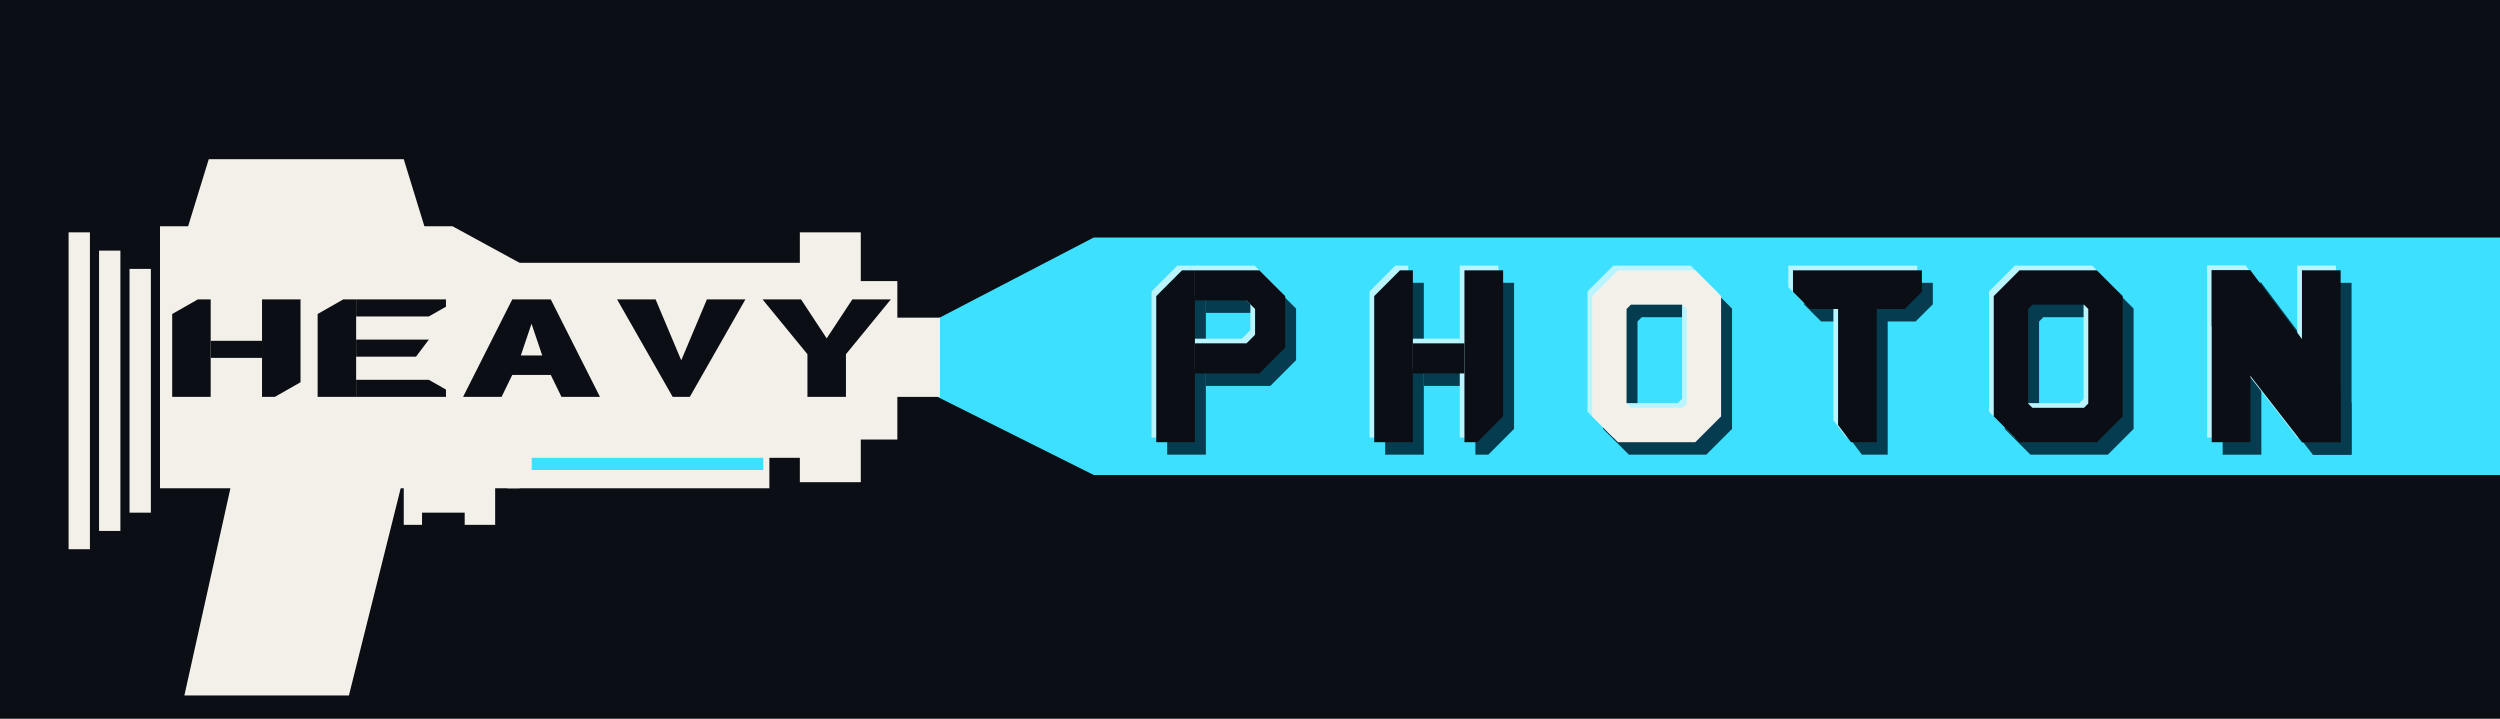
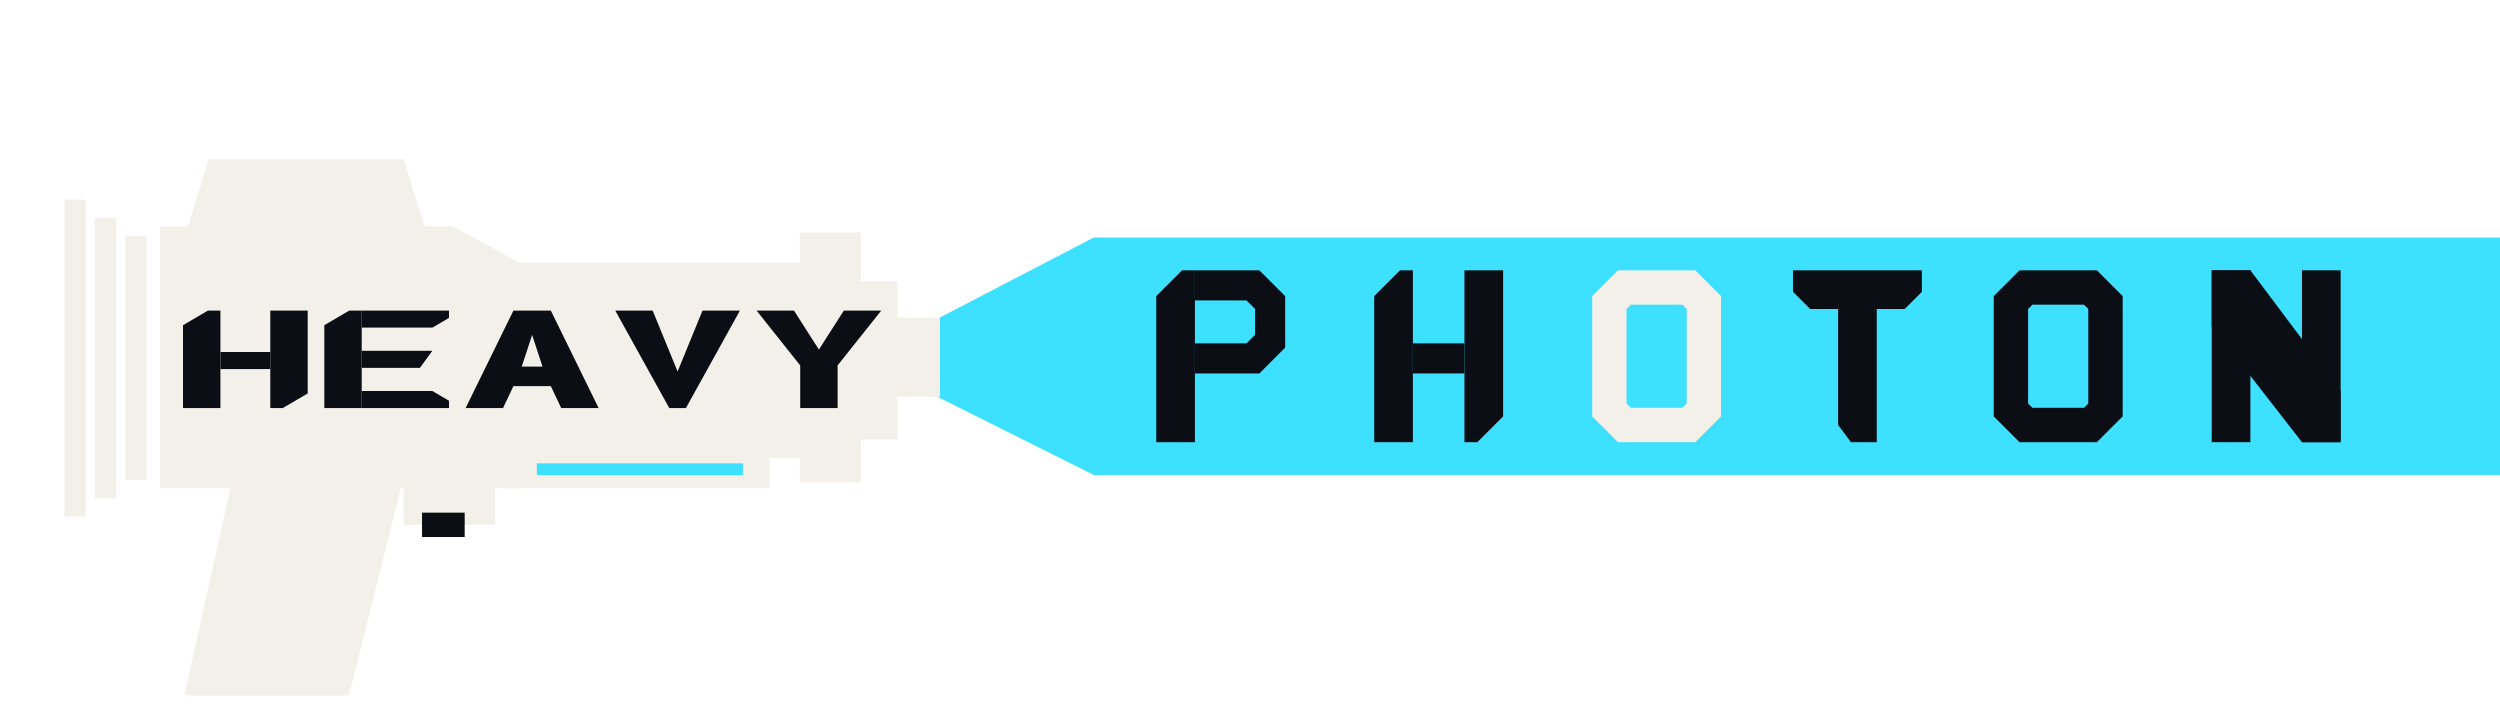
- <svg xmlns="http://www.w3.org/2000/svg" viewBox="0 0 1600 460" width="1600" height="460">
-   <rect width="1600" height="460" fill="#0B0E14" />
+ <svg xmlns="http://www.w3.org/2000/svg" viewBox="0 0 1600 460" width="1600" height="460" version="1.1" id="svg45">
+   <defs id="defs45" />
+   <rect width="1600" height="460" fill="#0b0e14" id="rect1" x="0" y="0" style="display:none" />
  <g id="beam">
-     <path fill="#3EE0FF" d="M600,204 L700,152 L1600,152 L1600,304 L700,304 L600,254 Z" />
+     <path fill="#3EE0FF" d="M600,204 L700,152 L1600,152 L1600,304 L700,304 L600,254 Z" id="path1" />
  </g>
  <g id="word-photon" transform="translate(740 173) scale(1.375)">
    <g id="photon-p0" transform="translate(0.0 0)">
-       <g fill="#063C50" transform="translate(5.090909 5.818182)">
-         <path fill-rule="evenodd" transform="translate(0 0)" d="M18,0 L48,0 L60,12 L60,36 L48,48 L18,48 L18,34 L42,34 L46,30 L46,18 L42,14 L18,14 Z" />
-         <polygon points="0,12 12,0 18,0 18,80 0,80" />
+       <g fill="#063c50" transform="translate(5.090909,5.818182)" id="g2" style="display:none">
+         <path fill-rule="evenodd" d="M 18,0 H 48 L 60,12 V 36 L 48,48 H 18 V 34 h 24 l 4,-4 V 18 L 42,14 H 18 Z" id="path2" />
+         <polygon points="12,0 18,0 18,80 0,80 0,12 " id="polygon2" />
      </g>
-       <g fill="#B9F4FF" transform="translate(-2.181818 -2.181818)">
-         <path fill-rule="evenodd" transform="translate(0 0)" d="M18,0 L48,0 L60,12 L60,36 L48,48 L18,48 L18,34 L42,34 L46,30 L46,18 L42,14 L18,14 Z" />
-         <polygon points="0,12 12,0 18,0 18,80 0,80" />
+       <g fill="#b9f4ff" transform="translate(-2.181818,-2.181818)" id="g3" style="display:none">
+         <path fill-rule="evenodd" d="M 18,0 H 48 L 60,12 V 36 L 48,48 H 18 V 34 h 24 l 4,-4 V 18 L 42,14 H 18 Z" id="path3" />
+         <polygon points="18,80 0,80 0,12 12,0 18,0 " id="polygon3" />
      </g>
-       <g fill="#0B0E14">
-         <path fill-rule="evenodd" transform="translate(0 0)" d="M18,0 L48,0 L60,12 L60,36 L48,48 L18,48 L18,34 L42,34 L46,30 L46,18 L42,14 L18,14 Z" />
-         <polygon points="0,12 12,0 18,0 18,80 0,80" />
+       <g fill="#0B0E14" id="g4">
+         <path fill-rule="evenodd" transform="translate(0 0)" d="M18,0 L48,0 L60,12 L60,36 L48,48 L18,48 L18,34 L42,34 L46,30 L46,18 L42,14 L18,14 Z" id="path4" />
+         <polygon points="0,12 12,0 18,0 18,80 0,80" id="polygon4" />
      </g>
    </g>
    <g id="photon-h1" transform="translate(101.4545 0)">
-       <g fill="#063C50" transform="translate(5.090909 5.818182)">
-         <rect x="18" y="34" width="24" height="14" />
-         <polygon points="0,12 12,0 18,0 18,80 0,80" />
-         <polygon points="42,0 60,0 60,68 48,80 42,80" />
+       <g fill="#063c50" transform="translate(5.090909,5.818182)" id="g6" style="display:none">
+         <rect x="18" y="34" width="24" height="14" id="rect4" />
+         <polygon points="18,0 18,80 0,80 0,12 12,0 " id="polygon5" />
+         <polygon points="60,68 48,80 42,80 42,0 60,0 " id="polygon6" />
      </g>
-       <g fill="#B9F4FF" transform="translate(-2.181818 -2.181818)">
-         <rect x="18" y="34" width="24" height="14" />
-         <polygon points="0,12 12,0 18,0 18,80 0,80" />
-         <polygon points="42,0 60,0 60,68 48,80 42,80" />
+       <g fill="#b9f4ff" transform="translate(-2.181818,-2.181818)" id="g8" style="display:none">
+         <rect x="18" y="34" width="24" height="14" id="rect6" />
+         <polygon points="12,0 18,0 18,80 0,80 0,12 " id="polygon7" />
+         <polygon points="60,0 60,68 48,80 42,80 42,0 " id="polygon8" />
      </g>
-       <g fill="#0B0E14">
-         <rect x="18" y="34" width="24" height="14" />
-         <polygon points="0,12 12,0 18,0 18,80 0,80" />
-         <polygon points="42,0 60,0 60,68 48,80 42,80" />
+       <g fill="#0b0e14" id="g10" style="display:inline">
+         <rect x="18" y="34" width="24" height="14" id="rect8" />
+         <polygon points="0,12 12,0 18,0 18,80 0,80 " id="polygon9" />
+         <polygon points="42,0 60,0 60,68 48,80 42,80 " id="polygon10" />
      </g>
    </g>
    <g id="photon-o2" transform="translate(202.9091 0)">
-       <g fill="#063C50" transform="translate(5.090909 5.818182)">
-         <path fill-rule="evenodd" transform="translate(0 0)" d="M12,0 L48,0 L60,12 L60,68 L48,80 L12,80 L0,68 L0,12 Z M18,16 L42,16 L44,18 L44,62 L42,64 L18,64 L16,62 L16,18 Z" />
+       <g fill="#063c50" transform="translate(5.090909,5.818182)" id="g11" style="display:none">
+         <path fill-rule="evenodd" d="M 12,0 H 48 L 60,12 V 68 L 48,80 H 12 L 0,68 V 12 Z m 6,16 h 24 l 2,2 v 44 l -2,2 H 18 L 16,62 V 18 Z" id="path10" />
      </g>
-       <g fill="#B9F4FF" transform="translate(-2.181818 -2.181818)">
-         <path fill-rule="evenodd" transform="translate(0 0)" d="M12,0 L48,0 L60,12 L60,68 L48,80 L12,80 L0,68 L0,12 Z M18,16 L42,16 L44,18 L44,62 L42,64 L18,64 L16,62 L16,18 Z" />
+       <g fill="#b9f4ff" transform="translate(-2.181818,-2.181818)" id="g12" style="display:none">
+         <path fill-rule="evenodd" d="M 12,0 H 48 L 60,12 V 68 L 48,80 H 12 L 0,68 V 12 Z m 6,16 h 24 l 2,2 v 44 l -2,2 H 18 L 16,62 V 18 Z" id="path11" />
      </g>
-       <g fill="#F2F0E9">
-         <path fill-rule="evenodd" transform="translate(0 0)" d="M12,0 L48,0 L60,12 L60,68 L48,80 L12,80 L0,68 L0,12 Z M18,16 L42,16 L44,18 L44,62 L42,64 L18,64 L16,62 L16,18 Z" />
+       <g fill="#f2f0e9" id="g13" style="display:inline">
+         <path fill-rule="evenodd" d="M 12,0 H 48 L 60,12 V 68 L 48,80 H 12 L 0,68 V 12 Z m 6,16 h 24 l 2,2 v 44 l -2,2 H 18 L 16,62 V 18 Z" id="path12" />
      </g>
    </g>
    <g id="photon-t3" transform="translate(296.3636 0)">
-       <g fill="#063C50" transform="translate(5.090909 5.818182)">
-         <polygon points="0,0 60,0 60,10 52,18 8,18 0,10" />
-         <polygon points="21,14 39,14 39,80 27,80 21,72" />
+       <g fill="#063c50" transform="translate(5.090909,5.818182)" id="g14" style="display:none">
+         <polygon points="60,10 52,18 8,18 0,10 0,0 60,0 " id="polygon13" />
+         <polygon points="39,80 27,80 21,72 21,14 39,14 " id="polygon14" />
      </g>
-       <g fill="#B9F4FF" transform="translate(-2.181818 -2.181818)">
-         <polygon points="0,0 60,0 60,10 52,18 8,18 0,10" />
-         <polygon points="21,14 39,14 39,80 27,80 21,72" />
+       <g fill="#b9f4ff" transform="translate(-2.181818,-2.181818)" id="g16" style="display:none">
+         <polygon points="52,18 8,18 0,10 0,0 60,0 60,10 " id="polygon15" />
+         <polygon points="27,80 21,72 21,14 39,14 39,80 " id="polygon16" />
      </g>
-       <g fill="#0B0E14">
-         <polygon points="0,0 60,0 60,10 52,18 8,18 0,10" />
-         <polygon points="21,14 39,14 39,80 27,80 21,72" />
+       <g fill="#0b0e14" id="g18" style="display:inline">
+         <polygon points="8,18 0,10 0,0 60,0 60,10 52,18 " id="polygon17" />
+         <polygon points="21,72 21,14 39,14 39,80 27,80 " id="polygon18" />
      </g>
    </g>
    <g id="photon-o4" transform="translate(389.8182 0)">
-       <g fill="#063C50" transform="translate(5.090909 5.818182)">
-         <path fill-rule="evenodd" transform="translate(0 0)" d="M12,0 L48,0 L60,12 L60,68 L48,80 L12,80 L0,68 L0,12 Z M18,16 L42,16 L44,18 L44,62 L42,64 L18,64 L16,62 L16,18 Z" />
+       <g fill="#063c50" transform="translate(5.090909,5.818182)" id="g19" style="display:none">
+         <path fill-rule="evenodd" d="M 12,0 H 48 L 60,12 V 68 L 48,80 H 12 L 0,68 V 12 Z m 6,16 h 24 l 2,2 v 44 l -2,2 H 18 L 16,62 V 18 Z" id="path18" />
      </g>
-       <g fill="#B9F4FF" transform="translate(-2.181818 -2.181818)">
-         <path fill-rule="evenodd" transform="translate(0 0)" d="M12,0 L48,0 L60,12 L60,68 L48,80 L12,80 L0,68 L0,12 Z M18,16 L42,16 L44,18 L44,62 L42,64 L18,64 L16,62 L16,18 Z" />
+       <g fill="#b9f4ff" transform="translate(-2.181818,-2.181818)" id="g20" style="display:none">
+         <path fill-rule="evenodd" d="M 12,0 H 48 L 60,12 V 68 L 48,80 H 12 L 0,68 V 12 Z m 6,16 h 24 l 2,2 v 44 l -2,2 H 18 L 16,62 V 18 Z" id="path19" />
      </g>
-       <g fill="#0B0E14">
-         <path fill-rule="evenodd" transform="translate(0 0)" d="M12,0 L48,0 L60,12 L60,68 L48,80 L12,80 L0,68 L0,12 Z M18,16 L42,16 L44,18 L44,62 L42,64 L18,64 L16,62 L16,18 Z" />
+       <g fill="#0b0e14" id="g21" style="display:inline">
+         <path fill-rule="evenodd" d="M 12,0 H 48 L 60,12 V 68 L 48,80 H 12 L 0,68 V 12 Z m 6,16 h 24 l 2,2 v 44 l -2,2 H 18 L 16,62 V 18 Z" id="path20" />
      </g>
    </g>
    <g id="photon-n5" transform="translate(491.2727 0)">
-       <g fill="#063C50" transform="translate(5.090909 5.818182)">
-         <rect x="0" y="0" width="18" height="80" />
-         <rect x="42" y="0" width="18" height="80" />
-         <polygon points="0,0 18,0 60,56 60,80 42,80 0,26" />
+       <g fill="#063c50" transform="translate(5.090909,5.818182)" id="g22" style="display:none">
+         <rect x="0" y="0" width="18" height="80" id="rect21" />
+         <rect x="42" y="0" width="18" height="80" id="rect22" />
+         <polygon points="60,56 60,80 42,80 0,26 0,0 18,0 " id="polygon22" />
      </g>
-       <g fill="#B9F4FF" transform="translate(-2.181818 -2.181818)">
-         <rect x="0" y="0" width="18" height="80" />
-         <rect x="42" y="0" width="18" height="80" />
-         <polygon points="0,0 18,0 60,56 60,80 42,80 0,26" />
+       <g fill="#b9f4ff" transform="translate(-2.181818,-2.181818)" id="g24" style="display:none">
+         <rect x="0" y="0" width="18" height="80" id="rect23" />
+         <rect x="42" y="0" width="18" height="80" id="rect24" />
+         <polygon points="60,56 60,80 42,80 0,26 0,0 18,0 " id="polygon24" />
      </g>
-       <g fill="#0B0E14">
-         <rect x="0" y="0" width="18" height="80" />
-         <rect x="42" y="0" width="18" height="80" />
-         <polygon points="0,0 18,0 60,56 60,80 42,80 0,26" />
+       <g fill="#0b0e14" id="g26" style="display:inline">
+         <rect x="0" y="0" width="18" height="80" id="rect25" />
+         <rect x="42" y="0" width="18" height="80" id="rect26" />
+         <polygon points="60,80 42,80 0,26 0,0 18,0 60,56 " id="polygon26" />
      </g>
    </g>
  </g>
  <g id="gun" transform="translate(40 20) scale(1.95)">
-     <g id="fin-1">
-       <g fill="#F2F0E9">
-         <rect x="2" y="66" width="7" height="104" />
-       </g>
-     </g>
-     <g id="fin-2">
-       <g fill="#F2F0E9">
-         <rect x="12" y="72" width="7" height="92" />
-       </g>
-     </g>
-     <g id="fin-3">
-       <g fill="#F2F0E9">
-         <rect x="22" y="78" width="7" height="80" />
-       </g>
-     </g>
    <g id="grip">
-       <g fill="#F2F0E9">
-         <path d="M56,146 L112,146 L94,218 L40,218 Z" />
+       <g fill="#F2F0E9" id="g30">
+         <path d="M56,146 L112,146 L94,218 L40,218 Z" id="path29" />
      </g>
    </g>
    <g id="body">
-       <g fill="#F2F0E9">
-         <path d="M32,64 L128,64 L150,76 L150,150 L32,150 Z" />
+       <g fill="#F2F0E9" id="g31">
+         <path d="M32,64 L128,64 L150,76 L150,150 L32,150 Z" id="path30" />
      </g>
    </g>
-     <g id="shelf">
-       <g fill="#F2F0E9">
-         <path d="M146,128 L232,128 L232,150 L146,150 Z" />
-       </g>
-       <rect x="154" y="134" width="76" height="10" fill="#3EE0FF" />
-     </g>
    <g id="sight">
-       <g fill="#F2F0E9">
-         <path d="M48,42 L112,42 L120,68 L40,68 Z" />
+       <g fill="#F2F0E9" id="g33">
+         <path d="M48,42 L112,42 L120,68 L40,68 Z" id="path32" />
      </g>
    </g>
    <g id="trigger">
-       <g fill="#F2F0E9">
-         <rect x="112" y="146" width="30" height="16" />
+       <g fill="#F2F0E9" id="g34">
+         <rect x="112" y="146" width="30" height="16" id="rect33" />
      </g>
-       <rect x="118" y="158" width="14" height="8" fill="#0B0E14" />
+       <rect x="118" y="158" width="14" height="8" fill="#0B0E14" id="rect34" />
    </g>
    <g id="barrel">
-       <g fill="#F2F0E9">
-         <path d="M146,76 L246,76 L246,140 L146,140 Z" />
+       <g fill="#F2F0E9" id="g35">
+         <path d="M146,76 L246,76 L246,140 L146,140 Z" id="path34" />
      </g>
    </g>
    <g id="muzzle">
-       <g fill="#F2F0E9">
-         <path d="M242,66 L262,66 L262,82 L274,82 L274,134 L262,134 L262,148 L242,148 Z" />
+       <g fill="#F2F0E9" id="g36">
+         <path d="M242,66 L262,66 L262,82 L274,82 L274,134 L262,134 L262,148 L242,148 Z" id="path35" />
      </g>
    </g>
    <g id="tip">
-       <g fill="#F2F0E9">
-         <rect x="270" y="94" width="18" height="26" />
+       <g fill="#F2F0E9" id="g37">
+         <rect x="270" y="94" width="18" height="26" id="rect36" />
      </g>
    </g>
-     <g id="word-heavy" fill="#0B0E14" transform="translate(36 88) scale(0.702 0.4)">
-       <g id="heavy-h0" transform="translate(0.0 0)">
-         <g>
-           <rect x="18" y="34" width="24" height="14" />
-           <polygon points="0,12 12,0 18,0 18,80 0,80" />
-           <polygon points="42,0 60,0 60,68 48,80 42,80" />
-         </g>
+   </g>
+   <g id="shelf" transform="matrix(1.95,0,0,1.95,40,20)">
+     <g fill="#F2F0E9" id="g32">
+       <path d="M146,128 L232,128 L232,150 L146,150 Z" id="path31" />
+     </g>
+     <rect x="155.674" y="141.81" width="67.632" height="3.863" fill="#3ee0ff" id="rect32" style="stroke-width:0.586" />
+   </g>
+   <g id="fin-1" transform="matrix(1.95,0,0,1.95,37.28036,-0.9412393)">
+     <g fill="#f2f0e9" id="g27">
+       <rect x="2" y="66" width="7" height="104" id="rect27" />
+     </g>
+   </g>
+   <g id="fin-2" transform="matrix(1.95,0,0,1.95,37.28036,-0.9412393)">
+     <g fill="#f2f0e9" id="g28">
+       <rect x="12" y="72" width="7" height="92" id="rect28" />
+     </g>
+   </g>
+   <g id="fin-3" transform="matrix(1.95,0,0,1.95,37.28036,-0.9412393)">
+     <g fill="#f2f0e9" id="g29">
+       <rect x="22" y="78" width="7" height="80" id="rect29" />
+     </g>
+   </g>
+   <g id="word-heavy" fill="#0b0e14" transform="matrix(1.329981,0,0,0.78,117.1231,198.7644)">
+     <g id="heavy-h0">
+       <g id="g38">
+         <rect x="18" y="34" width="24" height="14" id="rect37" />
+         <polygon points="18,80 0,80 0,12 12,0 18,0 " id="polygon37" />
+         <polygon points="48,80 42,80 42,0 60,0 60,68 " id="polygon38" />
      </g>
-       <g id="heavy-e1" transform="translate(68.0 0)">
-         <g>
-           <polygon points="0,12 12,0 18,0 18,80 0,80" />
-           <polygon points="18,0 60,0 60,6 52,14 18,14" />
-           <polygon points="18,33 52,33 46,47 18,47" />
-           <polygon points="18,66 52,66 60,74 60,80 18,80" />
-         </g>
+     </g>
+     <g id="heavy-e1" transform="translate(68)">
+       <g id="g42">
+         <polygon points="18,80 0,80 0,12 12,0 18,0 " id="polygon39" />
+         <polygon points="52,14 18,14 18,0 60,0 60,6 " id="polygon40" />
+         <polygon points="18,47 18,33 52,33 46,47 " id="polygon41" />
+         <polygon points="60,80 18,80 18,66 52,66 60,74 " id="polygon42" />
      </g>
-       <g id="heavy-a2" transform="translate(136.0 0)">
-         <g>
-           <path fill-rule="evenodd" transform="translate(0 0)" d="M23,0 L41,0 L64,80 L46,80 L41,62 L23,62 L18,80 L0,80 Z M32,20 L37,46 L27,46 Z" />
-         </g>
+     </g>
+     <g id="heavy-a2" transform="translate(136)">
+       <g id="g43">
+         <path fill-rule="evenodd" d="M 23,0 H 41 L 64,80 H 46 L 41,62 H 23 L 18,80 H 0 Z m 9,20 5,26 H 27 Z" id="path42" />
      </g>
-       <g id="heavy-v3" transform="translate(208.0 0)">
-         <g>
-           <polygon points="0,0 18,0 30,50 42,0 60,0 34,80 26,80" />
-         </g>
+     </g>
+     <g id="heavy-v3" transform="translate(208)">
+       <g id="g44">
+         <polygon points="42,0 60,0 34,80 26,80 0,0 18,0 30,50 " id="polygon43" />
      </g>
-       <g id="heavy-y4" transform="translate(276.0 0)">
-         <g>
-           <polygon points="0,0 18,0 30,32 42,0 60,0 39,45 39,80 21,80 21,45" />
-         </g>
+     </g>
+     <g id="heavy-y4" transform="translate(276)">
+       <g id="g45">
+         <polygon points="42,0 60,0 39,45 39,80 21,80 21,45 0,0 18,0 30,32 " id="polygon44" />
      </g>
    </g>
  </g>
</svg>
